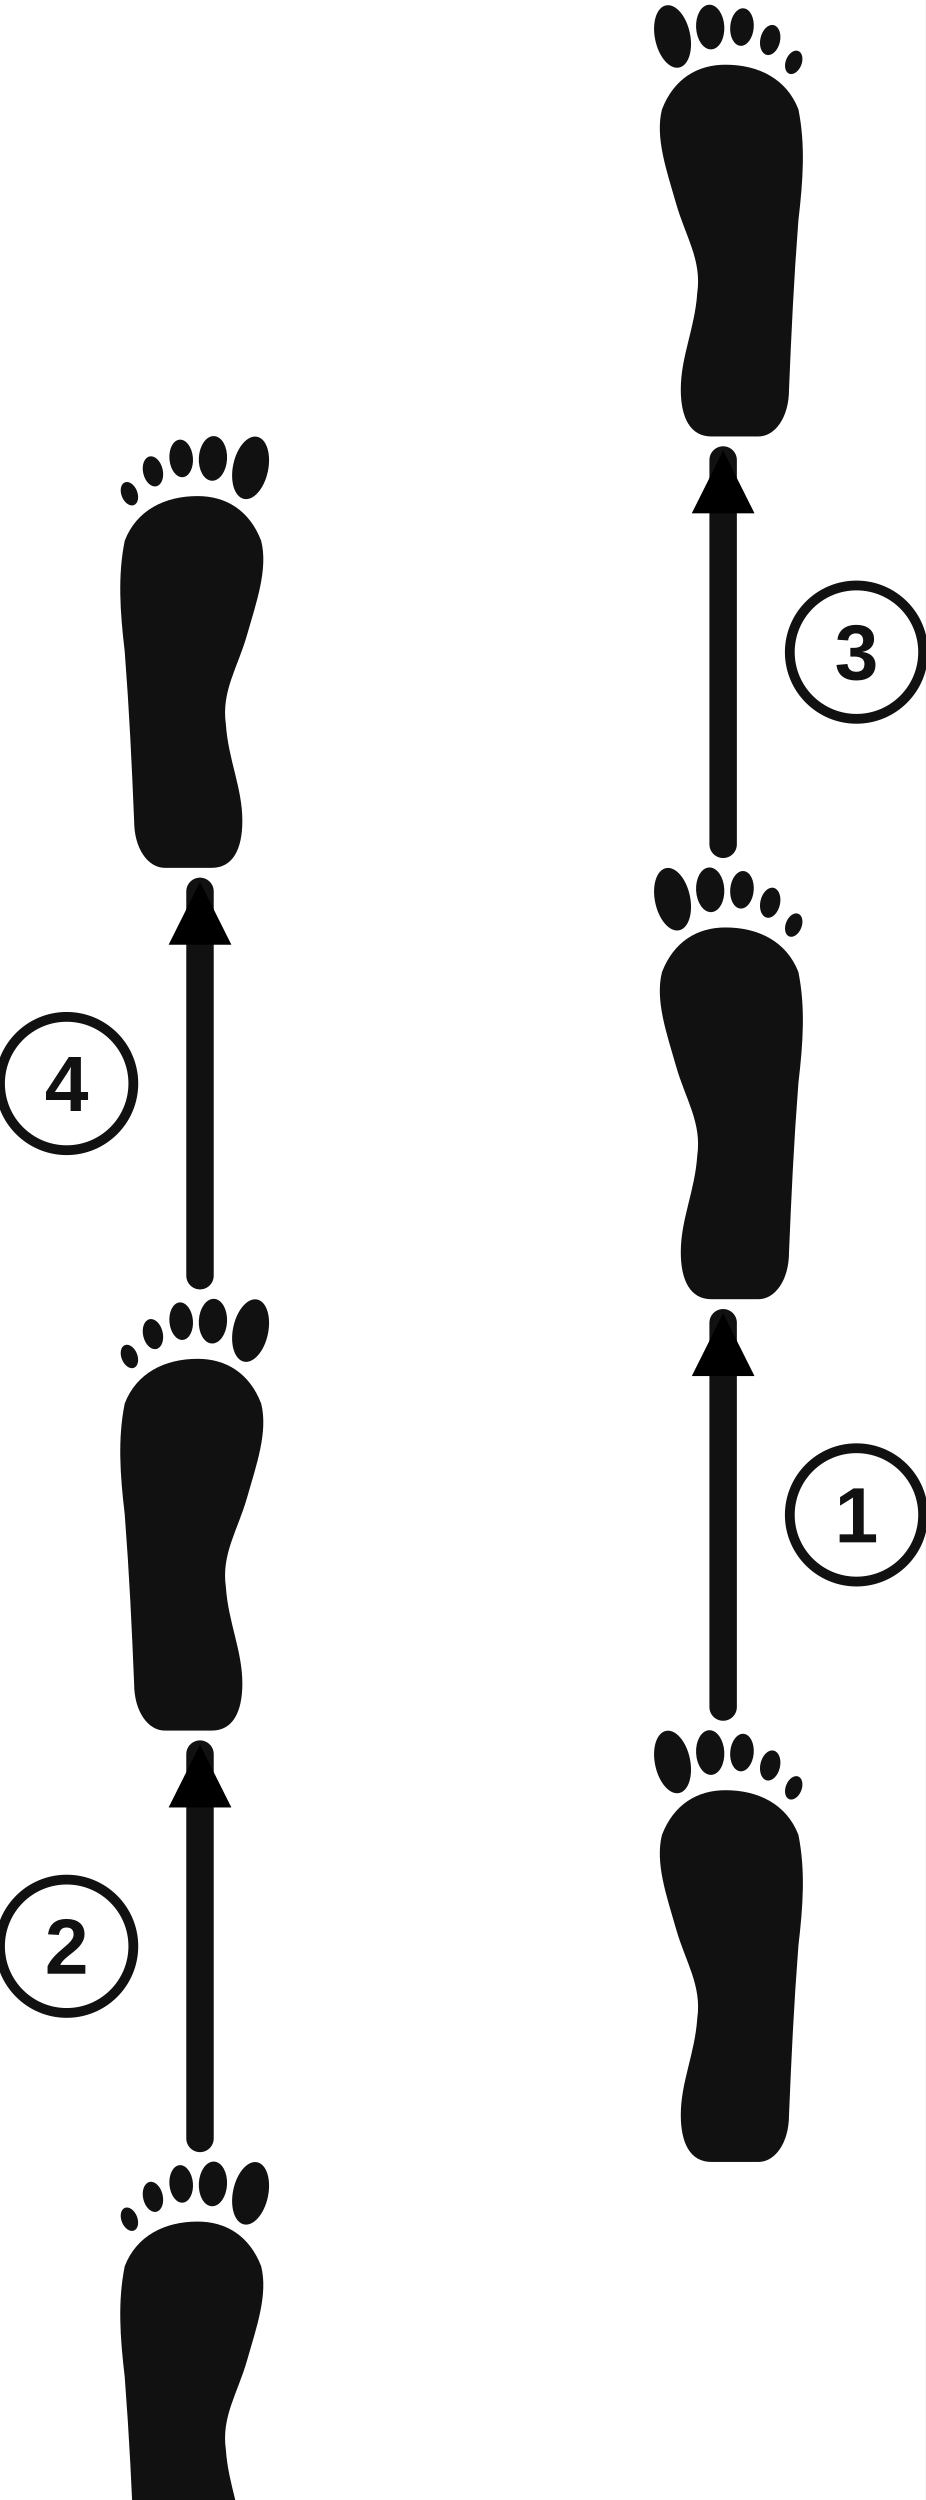
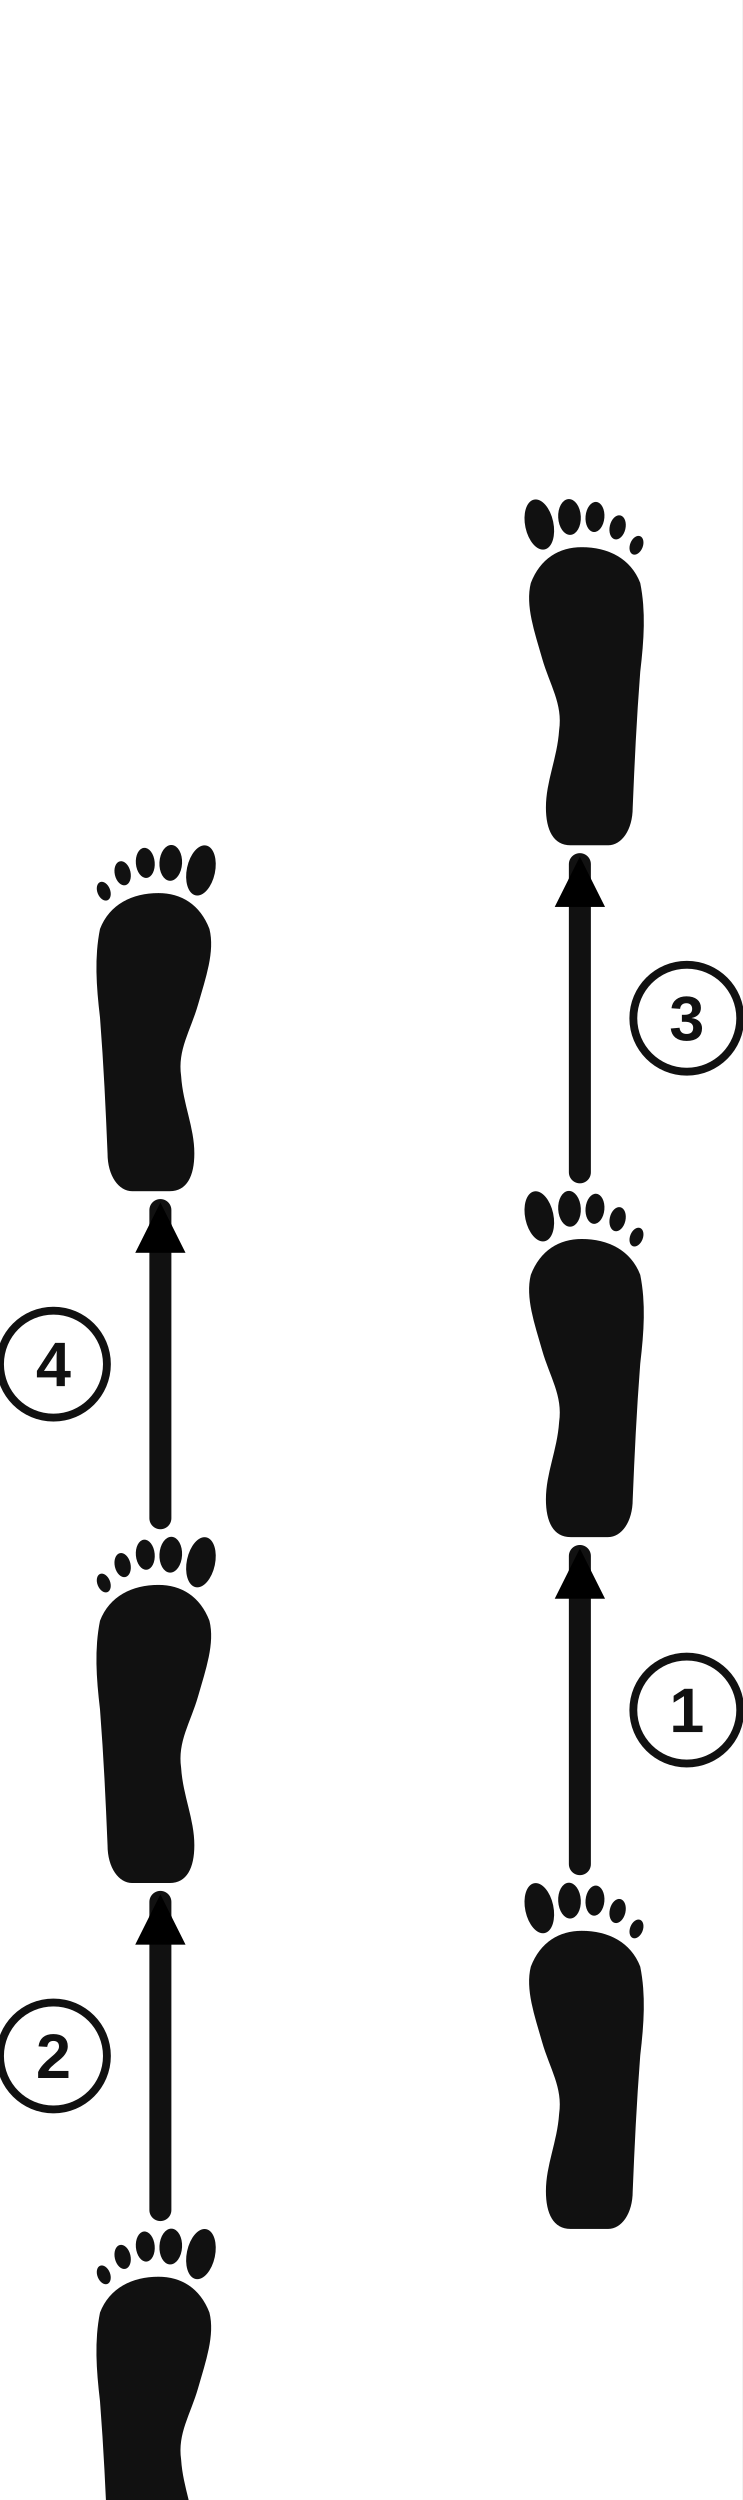
- <svg xmlns="http://www.w3.org/2000/svg" viewBox="0.0 157.5 236.0 637.5" role="img" aria-label="Okuri-ashi forward: right foot steps forward (movements 1 and 3) while left foot follows (movements 2 and 4)">
+ <svg xmlns="http://www.w3.org/2000/svg" viewBox="0 0 236 795" role="img" aria-label="Okuri-ashi forward: right foot steps forward (movements 1 and 3) while left foot follows (movements 2 and 4)">
  <defs>
    <g id="foot-r">
      <path d="M 45 224                C 36 224 32 216 32 204                C 32 190 38 178 39 163                C 41 149 34 139 30 125                C 26 111 21 97 24 85                C 29 72 39 66 51 66                C 65 66 77 72 82 85                C 85 100 84 115 82 132                C 80 158 79 180 78 204                C 78 216 72 224 65 224                Z" />
      <ellipse cx="28.5" cy="54" rx="7.5" ry="13.5" transform="rotate(-12 28.5 54)" />
      <ellipse cx="44.5" cy="50" rx="6" ry="9.5" transform="rotate(-3 44.5 50)" />
      <ellipse cx="58" cy="50" rx="5" ry="8" transform="rotate(5 58 50)" />
      <ellipse cx="70" cy="55.5" rx="4.2" ry="6.5" transform="rotate(13 70 55.5)" />
      <ellipse cx="80" cy="65" rx="3.4" ry="5.2" transform="rotate(22 80 65)" />
    </g>
    <g id="foot-l">
      <use href="#foot-r" transform="translate(100 0) scale(-1 1)" />
    </g>
    <marker id="ah" viewBox="0 0 10 10" refX="8.5" refY="5" markerWidth="16" markerHeight="16" orient="auto" markerUnits="userSpaceOnUse">
      <path d="M 0 0 L 10 5 L 0 10 Z" />
    </marker>
  </defs>
  <rect width="236" height="795" fill="#ffffff" />
  <use href="#foot-r" fill="#111111" transform="translate(154.4 134.4) scale(0.6)" />
  <use href="#foot-r" fill="#111111" transform="translate(154.4 354.4) scale(0.6)" />
  <use href="#foot-r" fill="#111111" transform="translate(154.4 574.4) scale(0.6)" />
  <use href="#foot-l" fill="#111111" transform="translate(21.0 244.4) scale(0.6)" />
  <use href="#foot-l" fill="#111111" transform="translate(21.0 464.4) scale(0.6)" />
  <use href="#foot-l" fill="#111111" transform="translate(21.0 684.4) scale(0.6)" />
  <g stroke="#111111" stroke-width="7" stroke-linecap="round" fill="none">
    <path d="M 184.4 592.8 L 184.4 494.8" marker-end="url(#ah)" />
    <path d="M 184.4 372.8 L 184.4 274.8" marker-end="url(#ah)" />
    <path d="M 51.0 702.8 L 51.0 604.8" marker-end="url(#ah)" />
    <path d="M 51.0 482.8 L 51.0 384.8" marker-end="url(#ah)" />
  </g>
  <g font-family="Arial, Helvetica, sans-serif" font-size="20" font-weight="bold" text-anchor="middle">
    <circle cx="218.4" cy="543.8" r="17" fill="#ffffff" stroke="#111111" stroke-width="2.5" />
    <text x="218.4" y="543.8" dy="0.35em" fill="#111111">1</text>
    <circle cx="218.4" cy="323.8" r="17" fill="#ffffff" stroke="#111111" stroke-width="2.5" />
    <text x="218.4" y="323.8" dy="0.35em" fill="#111111">3</text>
    <circle cx="17.0" cy="653.8" r="17" fill="#ffffff" stroke="#111111" stroke-width="2.5" />
    <text x="17.0" y="653.8" dy="0.35em" fill="#111111">2</text>
    <circle cx="17.0" cy="433.8" r="17" fill="#ffffff" stroke="#111111" stroke-width="2.5" />
    <text x="17.0" y="433.8" dy="0.35em" fill="#111111">4</text>
  </g>
</svg>
